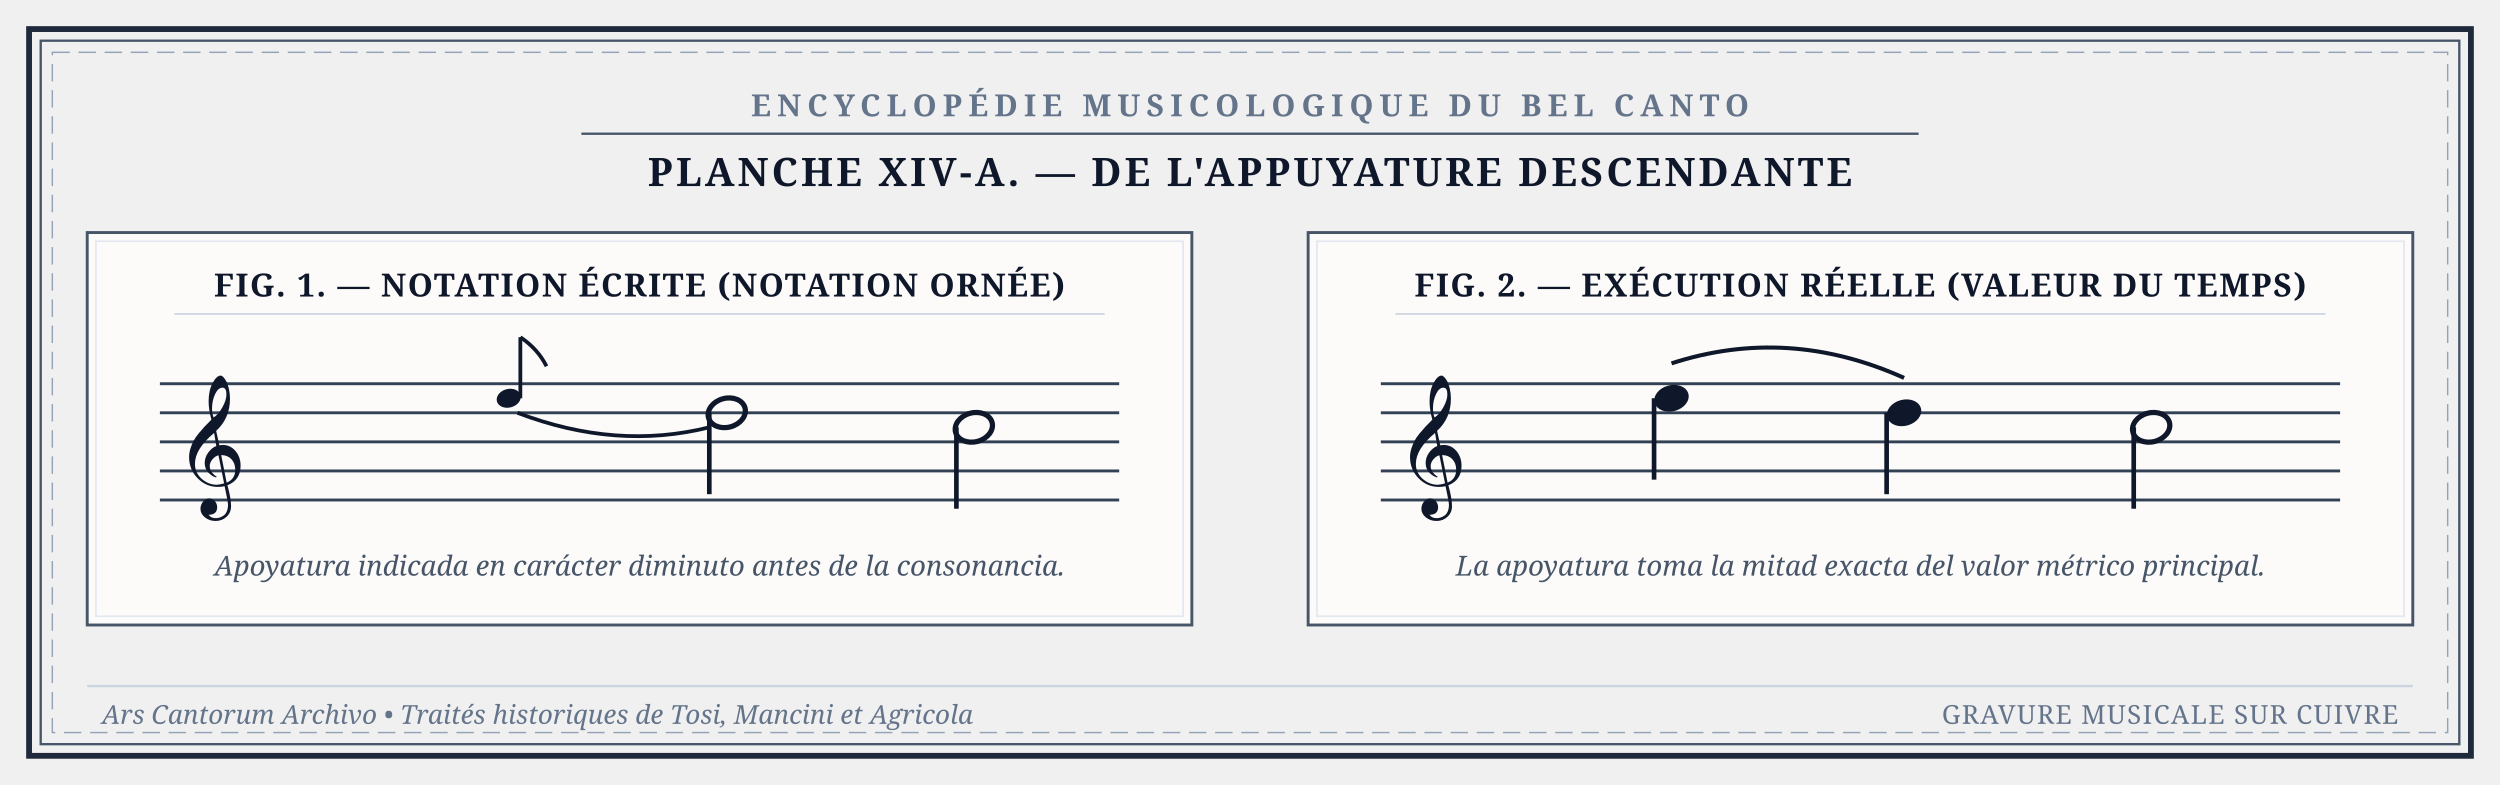
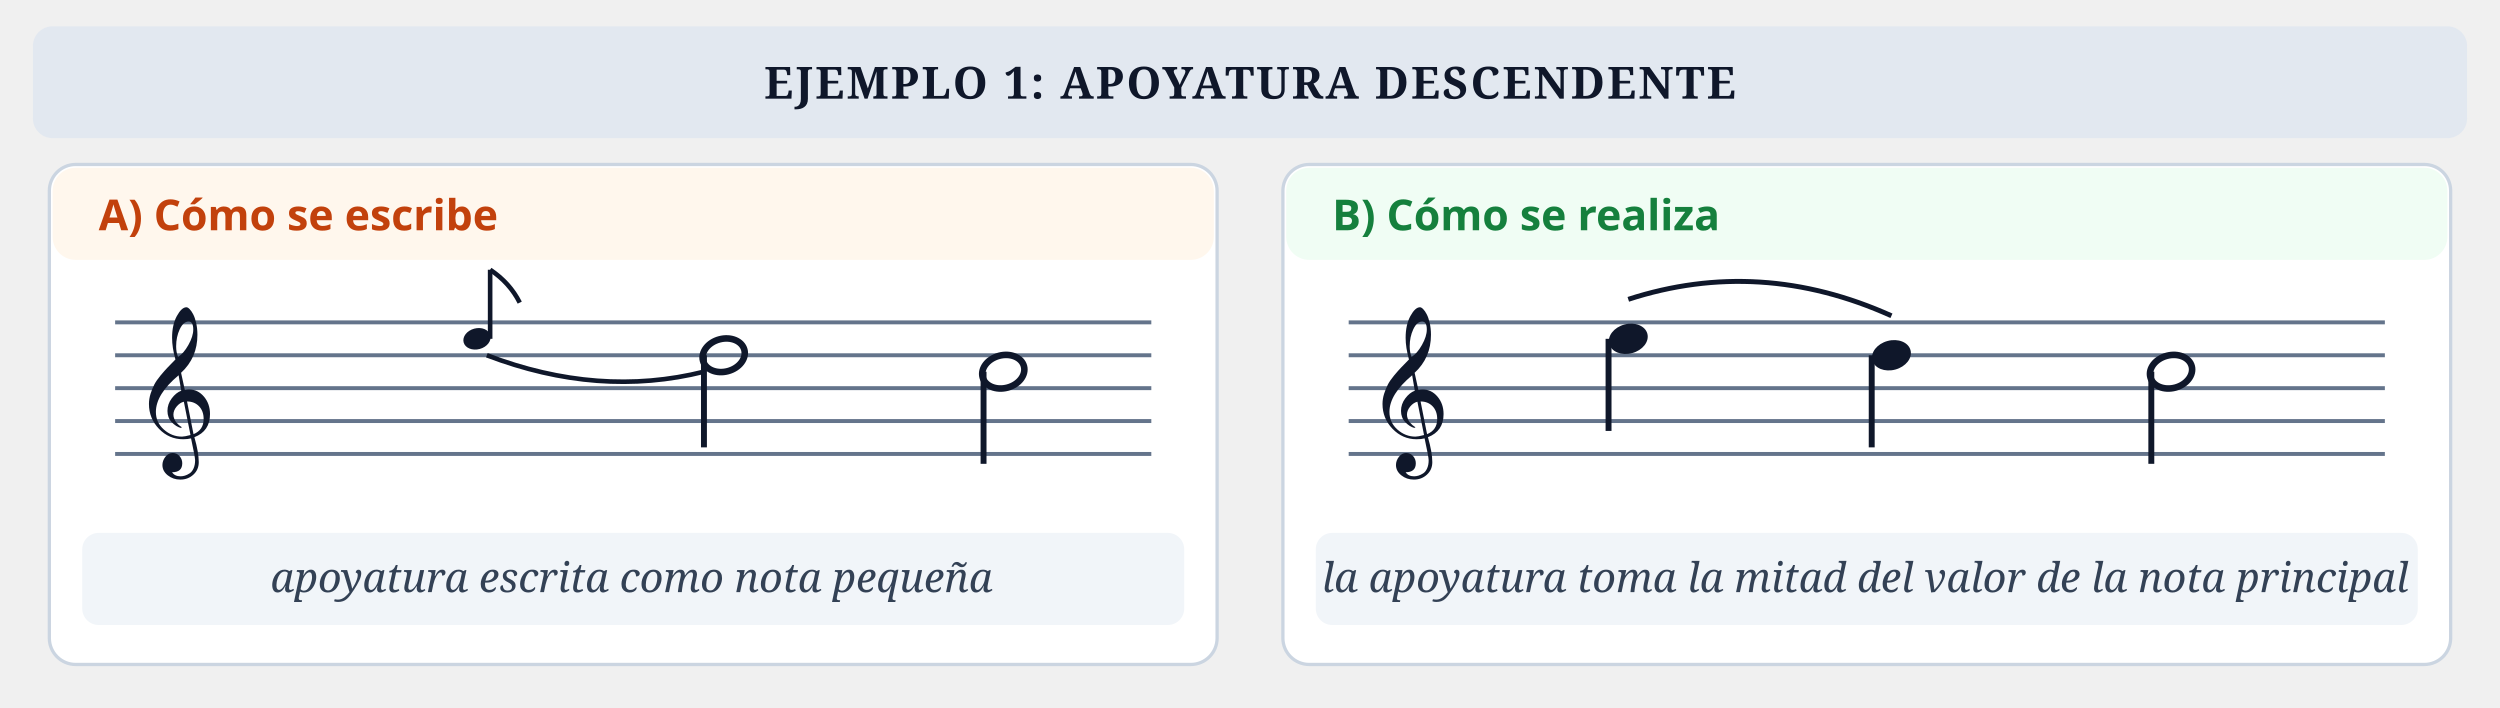
- <svg xmlns="http://www.w3.org/2000/svg" viewBox="0 0 860 270" width="100%" height="auto" style="background:#fdfbf7; border:1px solid #dcd6cd; border-radius:4px; padding:6px; box-shadow: 0 4px 18px rgba(0,0,0,0.06); font-family: 'Cinzel', 'Baskerville', 'Georgia', serif;">
-   <rect x="10" y="10" width="840" height="250" fill="none" stroke="#1e293b" stroke-width="2" />
-   <rect x="14" y="14" width="832" height="242" fill="none" stroke="#475569" stroke-width="0.8" />
-   <rect x="18" y="18" width="824" height="234" fill="none" stroke="#94a3b8" stroke-width="0.5" stroke-dasharray="6,3" />
-   <text x="430" y="40" text-anchor="middle" font-size="10.5" letter-spacing="0.2em" fill="#64748b" font-weight="600">ENCYCLOPÉDIE MUSICOLOGIQUE DU BEL CANTO</text>
-   <line x1="200" y1="46" x2="660" y2="46" stroke="#475569" stroke-width="0.8" />
-   <text x="430" y="64" text-anchor="middle" font-size="13.5" letter-spacing="0.08em" fill="#0f172a" font-weight="700">PLANCHE XIV-A. — DE L'APPUYATURE DESCENDANTE</text>
-   <g transform="translate(30, 80)">
-     <rect x="0" y="0" width="380" height="135" fill="#fcfbfa" stroke="#475569" stroke-width="1" />
-     <rect x="3" y="3" width="374" height="129" fill="none" stroke="#e2e8f0" stroke-width="0.6" />
-     <text x="190" y="22" text-anchor="middle" font-size="11" font-weight="700" letter-spacing="0.05em" fill="#0f172a">FIG. 1. — NOTATION ÉCRITE (NOTATION ORNÉE)</text>
-     <line x1="30" y1="28" x2="350" y2="28" stroke="#cbd5e1" stroke-width="0.6" />
-     <g stroke="#334155" stroke-width="1">
-       <line x1="25" y1="52" x2="355" y2="52" />
-       <line x1="25" y1="62" x2="355" y2="62" />
-       <line x1="25" y1="72" x2="355" y2="72" />
-       <line x1="25" y1="82" x2="355" y2="82" />
-       <line x1="25" y1="92" x2="355" y2="92" />
-     </g>
-     <text x="30" y="87" font-family="serif" font-size="42" fill="#0f172a">𝄞</text>
-     <ellipse cx="145" cy="57" rx="4.2" ry="3.2" fill="#0f172a" transform="rotate(-15 145 57)" />
-     <line x1="149" y1="57" x2="149" y2="36" stroke="#0f172a" stroke-width="1.3" />
-     <path d="M 149 36 Q 155 40 158 46" stroke="#0f172a" stroke-width="1.3" fill="none" />
-     <path d="M 148 62 Q 182 75 214 67" stroke="#0f172a" stroke-width="1.3" fill="none" />
-     <ellipse cx="220" cy="62" rx="6.5" ry="5" fill="none" stroke="#0f172a" stroke-width="1.8" transform="rotate(-15 220 62)" />
-     <line x1="214" y1="62" x2="214" y2="90" stroke="#0f172a" stroke-width="1.6" />
-     <ellipse cx="305" cy="67" rx="6.5" ry="5" fill="none" stroke="#0f172a" stroke-width="1.8" transform="rotate(-15 305 67)" />
-     <line x1="299" y1="67" x2="299" y2="95" stroke="#0f172a" stroke-width="1.6" />
-     <text x="190" y="118" text-anchor="middle" font-size="9.5" font-style="italic" fill="#475569">Apoyatura indicada en carácter diminuto antes de la consonancia.</text>
+ <svg xmlns="http://www.w3.org/2000/svg" viewBox="0 0 760 215" width="100%" height="auto" style="background:#ffffff; border:1px solid #cbd5e1; border-radius:10px; padding:10px; box-shadow: 0 2px 8px rgba(0,0,0,0.05);">
+   <rect x="10" y="8" width="740" height="34" rx="6" fill="#e2e8f0" />
+   <text x="380" y="30" text-anchor="middle" font-family="'Cinzel', serif" font-size="13.5" font-weight="700" fill="#0f172a" letter-spacing="0.05em">EJEMPLO 1: APOYATURA DESCENDENTE</text>
+   <rect x="15" y="50" width="355" height="152" rx="8" fill="#ffffff" stroke="#cbd5e1" stroke-width="1" />
+   <rect x="16" y="51" width="353" height="28" rx="7" fill="#fff7ed" />
+   <text x="30" y="70" font-family="'Plus Jakarta Sans', system-ui, sans-serif" font-weight="700" font-size="13" fill="#c2410c">A) Cómo se escribe</text>
+   <g stroke="#64748b" stroke-width="1.2">
+     <line x1="35" y1="98" x2="350" y2="98" />
+     <line x1="35" y1="108" x2="350" y2="108" />
+     <line x1="35" y1="118" x2="350" y2="118" />
+     <line x1="35" y1="128" x2="350" y2="128" />
+     <line x1="35" y1="138" x2="350" y2="138" />
  </g>
-   <g transform="translate(450, 80)">
-     <rect x="0" y="0" width="380" height="135" fill="#fcfbfa" stroke="#475569" stroke-width="1" />
-     <rect x="3" y="3" width="374" height="129" fill="none" stroke="#e2e8f0" stroke-width="0.6" />
-     <text x="190" y="22" text-anchor="middle" font-size="11" font-weight="700" letter-spacing="0.05em" fill="#0f172a">FIG. 2. — EXÉCUTION RÉELLE (VALEUR DU TEMPS)</text>
-     <line x1="30" y1="28" x2="350" y2="28" stroke="#cbd5e1" stroke-width="0.6" />
-     <g stroke="#334155" stroke-width="1">
-       <line x1="25" y1="52" x2="355" y2="52" />
-       <line x1="25" y1="62" x2="355" y2="62" />
-       <line x1="25" y1="72" x2="355" y2="72" />
-       <line x1="25" y1="82" x2="355" y2="82" />
-       <line x1="25" y1="92" x2="355" y2="92" />
-     </g>
-     <text x="30" y="87" font-family="serif" font-size="42" fill="#0f172a">𝄞</text>
-     <path d="M 125 45 Q 165 32 205 50" stroke="#0f172a" stroke-width="1.4" fill="none" />
-     <ellipse cx="125" cy="57" rx="6" ry="4.5" fill="#0f172a" transform="rotate(-15 125 57)" />
-     <line x1="119" y1="57" x2="119" y2="85" stroke="#0f172a" stroke-width="1.6" />
-     <ellipse cx="205" cy="62" rx="6" ry="4.5" fill="#0f172a" transform="rotate(-15 205 62)" />
-     <line x1="199" y1="62" x2="199" y2="90" stroke="#0f172a" stroke-width="1.6" />
-     <ellipse cx="290" cy="67" rx="6.5" ry="5" fill="none" stroke="#0f172a" stroke-width="1.8" transform="rotate(-15 290 67)" />
-     <line x1="284" y1="67" x2="284" y2="95" stroke="#0f172a" stroke-width="1.6" />
-     <text x="190" y="118" text-anchor="middle" font-size="9.5" font-style="italic" fill="#475569">La apoyatura toma la mitad exacta del valor métrico principal.</text>
+   <text x="40" y="133" font-family="serif" font-size="44" fill="#0f172a">𝄞</text>
+   <ellipse cx="145" cy="103" rx="4.2" ry="3.2" fill="#0f172a" transform="rotate(-15 145 103)" />
+   <line x1="149" y1="103" x2="149" y2="82" stroke="#0f172a" stroke-width="1.4" />
+   <path d="M 149 82 Q 155 86 158 92" stroke="#0f172a" stroke-width="1.4" fill="none" />
+   <path d="M 148 108 Q 182 121 214 113" stroke="#0f172a" stroke-width="1.4" fill="none" />
+   <ellipse cx="220" cy="108" rx="6.5" ry="5" fill="none" stroke="#0f172a" stroke-width="2" transform="rotate(-15 220 108)" />
+   <line x1="214" y1="108" x2="214" y2="136" stroke="#0f172a" stroke-width="1.8" />
+   <ellipse cx="305" cy="113" rx="6.5" ry="5" fill="none" stroke="#0f172a" stroke-width="2" transform="rotate(-15 305 113)" />
+   <line x1="299" y1="113" x2="299" y2="141" stroke="#0f172a" stroke-width="1.8" />
+   <rect x="25" y="162" width="335" height="28" rx="5" fill="#f1f5f9" />
+   <text x="192" y="180" text-anchor="middle" font-family="'Newsreader', serif" font-style="italic" font-size="12.5" fill="#334155">apoyatura escrita como nota pequeña</text>
+   <rect x="390" y="50" width="355" height="152" rx="8" fill="#ffffff" stroke="#cbd5e1" stroke-width="1" />
+   <rect x="391" y="51" width="353" height="28" rx="7" fill="#f0fdf4" />
+   <text x="405" y="70" font-family="'Plus Jakarta Sans', system-ui, sans-serif" font-weight="700" font-size="13" fill="#15803d">B) Cómo se realiza</text>
+   <g stroke="#64748b" stroke-width="1.2">
+     <line x1="410" y1="98" x2="725" y2="98" />
+     <line x1="410" y1="108" x2="725" y2="108" />
+     <line x1="410" y1="118" x2="725" y2="118" />
+     <line x1="410" y1="128" x2="725" y2="128" />
+     <line x1="410" y1="138" x2="725" y2="138" />
  </g>
-   <line x1="30" y1="236" x2="830" y2="236" stroke="#cbd5e1" stroke-width="0.8" />
-   <text x="35" y="249" font-size="9" font-style="italic" fill="#64748b">Ars Cantorum Archivo • Traités historiques de Tosi, Mancini et Agricola</text>
-   <text x="825" y="249" text-anchor="end" font-size="9" letter-spacing="0.05em" fill="#64748b">GRAVURE MUSICALE SUR CUIVRE</text>
+   <text x="415" y="133" font-family="serif" font-size="44" fill="#0f172a">𝄞</text>
+   <path d="M 495 91 Q 535 78 575 96" stroke="#0f172a" stroke-width="1.5" fill="none" />
+   <ellipse cx="495" cy="103" rx="6" ry="4.5" fill="#0f172a" transform="rotate(-15 495 103)" />
+   <line x1="489" y1="103" x2="489" y2="131" stroke="#0f172a" stroke-width="1.8" />
+   <ellipse cx="575" cy="108" rx="6" ry="4.5" fill="#0f172a" transform="rotate(-15 575 108)" />
+   <line x1="569" y1="108" x2="569" y2="136" stroke="#0f172a" stroke-width="1.8" />
+   <ellipse cx="660" cy="113" rx="6.5" ry="5" fill="none" stroke="#0f172a" stroke-width="2" transform="rotate(-15 660 113)" />
+   <line x1="654" y1="113" x2="654" y2="141" stroke="#0f172a" stroke-width="1.8" />
+   <rect x="400" y="162" width="335" height="28" rx="5" fill="#f1f5f9" />
+   <text x="567" y="180" text-anchor="middle" font-family="'Newsreader', serif" font-style="italic" font-size="12.5" fill="#334155">la apoyatura toma la mitad del valor de la nota principal</text>
</svg>
